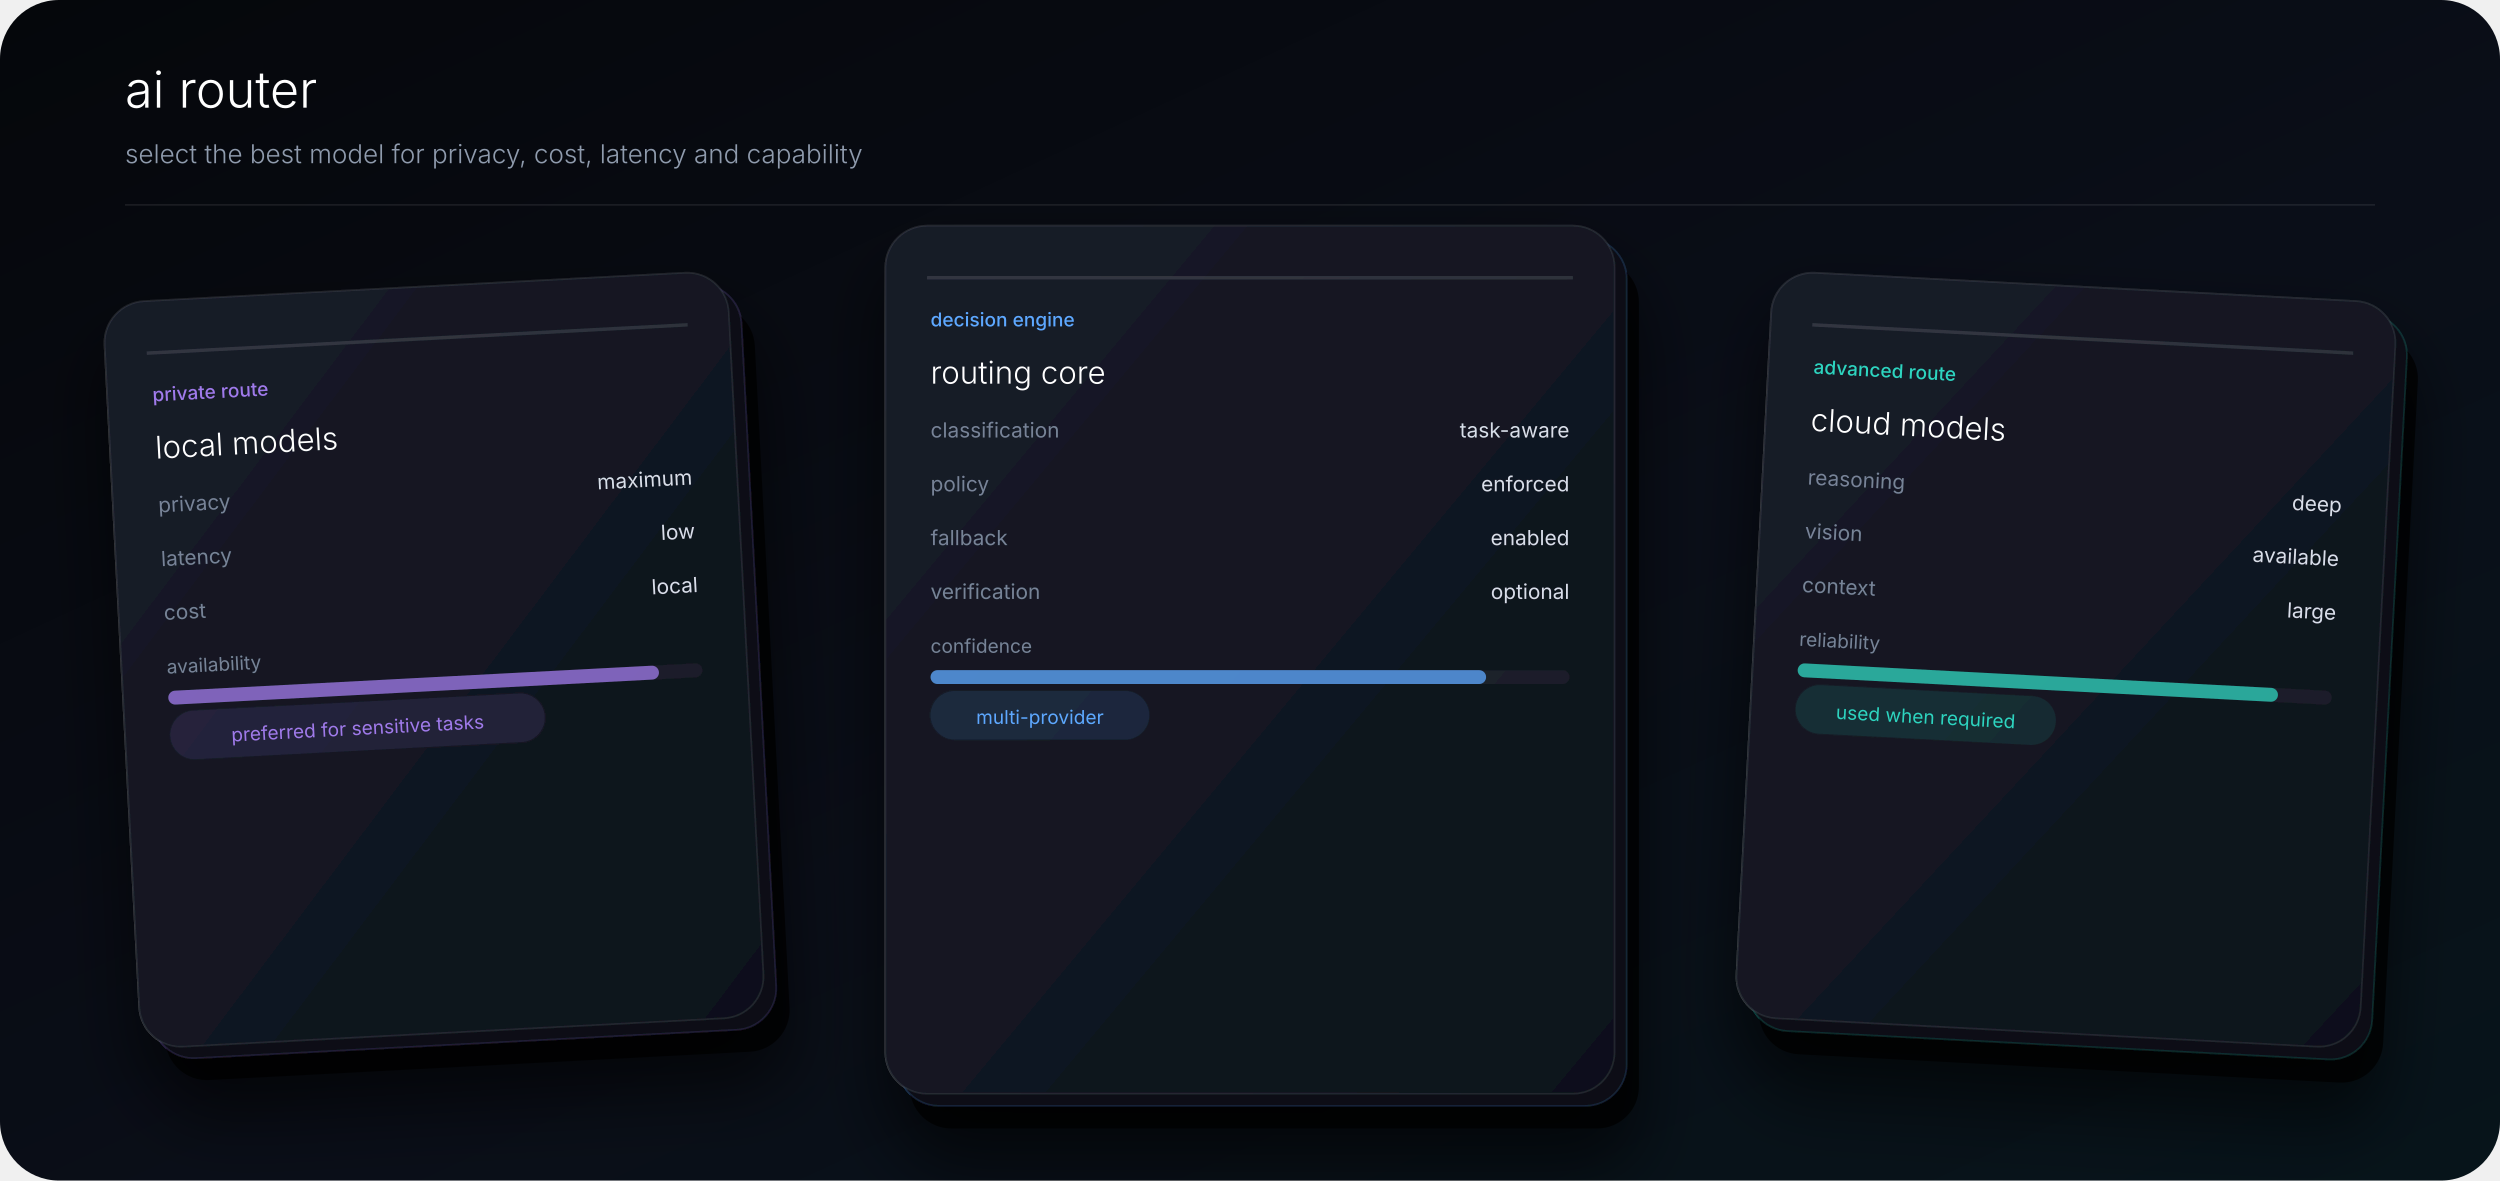
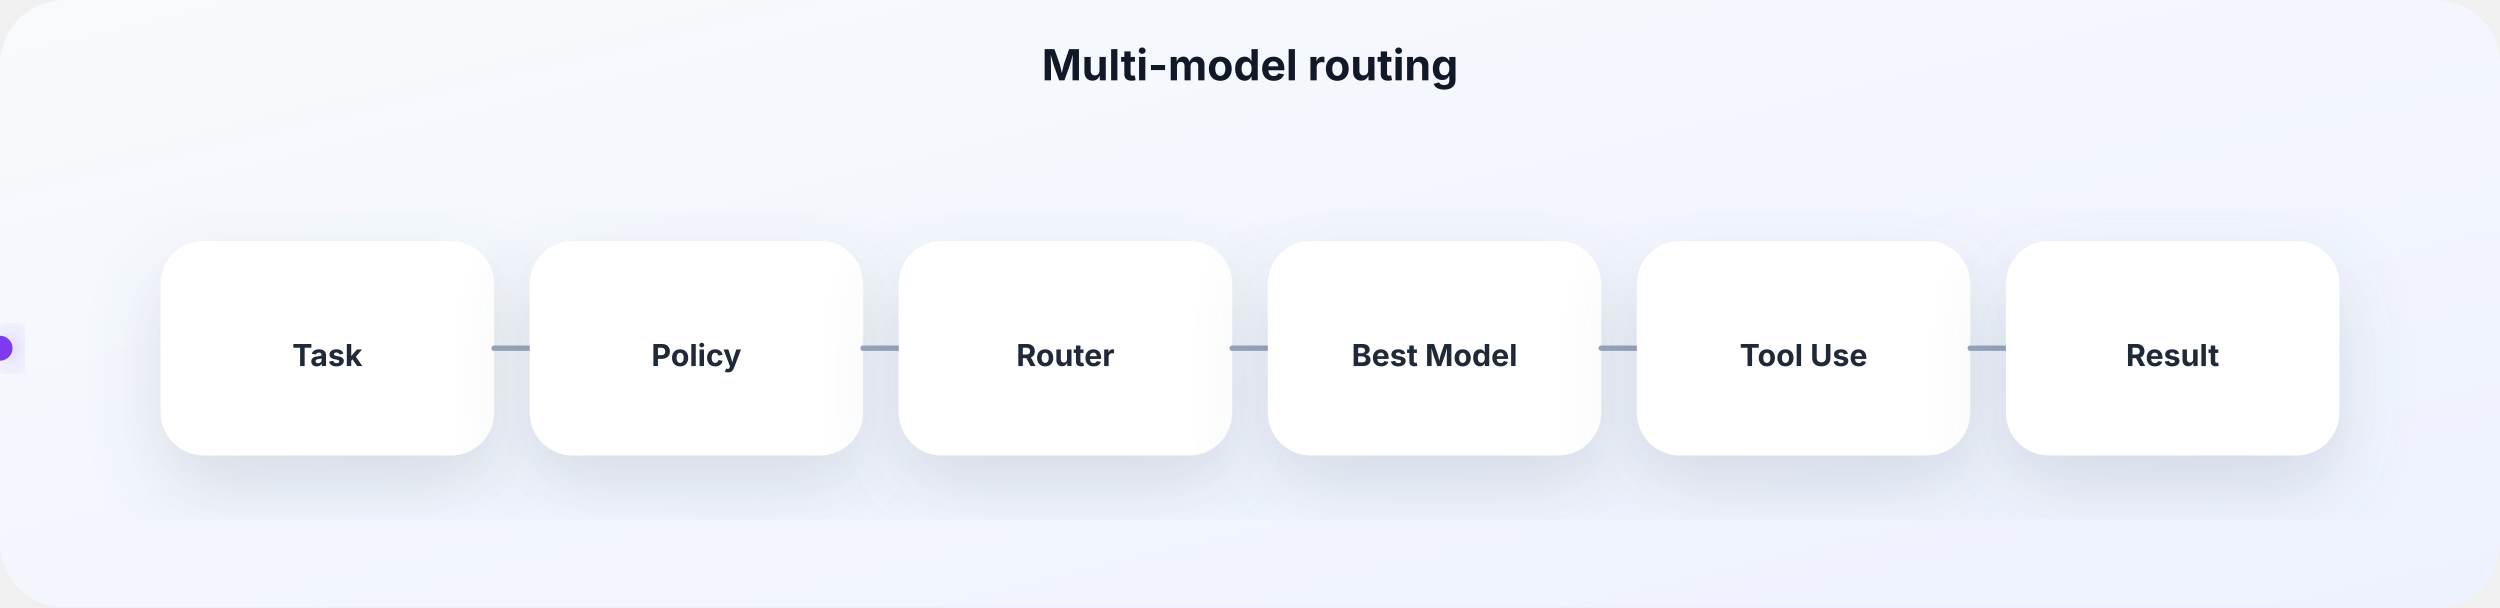
- <svg xmlns="http://www.w3.org/2000/svg" width="1440" height="680" viewBox="0 0 1440 680">
+ <svg xmlns="http://www.w3.org/2000/svg" width="1400" height="340" viewBox="0 0 1400 340">
  <defs>
    <linearGradient id="bg" x1="0" y1="0" x2="1" y2="1">
-       <stop offset="0" stop-color="#05070b" />
-       <stop offset=".55" stop-color="#0a0e18" />
-       <stop offset="1" stop-color="#07141a" />
+       <stop offset="0" stop-color="#F8FAFC" />
+       <stop offset="1" stop-color="#EEF2FF" />
    </linearGradient>
-     <linearGradient id="surface" x1="0" y1="0" x2="1" y2="1">
-       <stop offset="0" stop-color="#171c28" />
-       <stop offset="1" stop-color="#0d111a" />
+     <linearGradient id="accent" x1="0" y1="0" x2="1" y2="1">
+       <stop offset="0" stop-color="#7C3AED" />
+       <stop offset="0.5" stop-color="#3B82F6" />
+       <stop offset="1" stop-color="#06B6D4" />
    </linearGradient>
-     <linearGradient id="surface2" x1="0" y1="0" x2="1" y2="1">
-       <stop offset="0" stop-color="#202736" />
-       <stop offset="1" stop-color="#111722" />
-     </linearGradient>
-     <linearGradient id="brand" x1="0" y1="0" x2="1" y2="1">
-       <stop offset="0" stop-color="#9f7aea" />
-       <stop offset=".5" stop-color="#5da8ff" />
-       <stop offset="1" stop-color="#2dd4bf" />
-     </linearGradient>
-     <linearGradient id="metal" x1="0" y1="0" x2="1" y2="1">
-       <stop offset="0" stop-color="#f8fafc" />
-       <stop offset=".25" stop-color="#64748b" />
-       <stop offset=".52" stop-color="#ffffff" />
-       <stop offset=".78" stop-color="#334155" />
-       <stop offset="1" stop-color="#cbd5e1" />
-     </linearGradient>
-     <radialGradient id="orb">
-       <stop offset="0" stop-color="#7c3aed" stop-opacity=".28" />
-       <stop offset=".55" stop-color="#38bdf8" stop-opacity=".10" />
-       <stop offset="1" stop-color="#05070b" stop-opacity="0" />
-     </radialGradient>
-     <filter id="shadow" x="-80%" y="-80%" width="260%" height="260%">
-       <feDropShadow dx="0" dy="24" stdDeviation="20" flood-color="#000000" flood-opacity=".62" />
+     <filter id="shadow" x="-30%" y="-30%" width="160%" height="160%">
+       <feDropShadow dx="0" dy="18" stdDeviation="20" flood-color="#64748B" flood-opacity=".20" />
    </filter>
-     <filter id="smallShadow" x="-50%" y="-50%" width="200%" height="200%">
-       <feDropShadow dx="0" dy="12" stdDeviation="10" flood-color="#000000" flood-opacity=".48" />
-     </filter>
-     <filter id="glow" x="-100%" y="-100%" width="300%" height="300%">
-       <feGaussianBlur stdDeviation="7" result="blur" />
+     <filter id="glow" x="-50%" y="-50%" width="200%" height="200%">
+       <feGaussianBlur stdDeviation="8" result="b" />
      <feMerge>
-         <feMergeNode in="blur" />
+         <feMergeNode in="b" />
        <feMergeNode in="SourceGraphic" />
      </feMerge>
    </filter>
  </defs>
-   <rect width="1440" height="680" rx="34" fill="url(#bg)" />
-   <text x="72" y="62" font-family="Inter,Arial,sans-serif" font-size="29" font-weight="350" fill="#ffffff">ai router</text>
-   <text x="72" y="94" font-family="Inter,Arial,sans-serif" font-size="15" font-weight="300" fill="#8f9bad">select the best model for privacy, cost, latency and capability</text>
-   <line x1="72" y1="118" x2="1368" y2="118" stroke="#ffffff" stroke-opacity=".08" />
-   <g transform="translate(70 165) rotate(-3 180.0 215.0)" filter="url(#shadow)">
-     <rect x="14" y="20" width="360" height="430" rx="24" fill="#020305" opacity=".78" />
-     <rect x="7.0" y="7.0" width="360" height="430" rx="24" fill="#0b0f17" stroke="#9f7aea" stroke-opacity=".16" />
-     <rect width="360" height="430" rx="24" fill="url(#surface)" stroke="#ffffff" stroke-opacity=".09" />
-     <path d="M24 30 H336" stroke="#ffffff" stroke-opacity=".12" stroke-width="2" />
-     <text x="26" y="58" font-family="Inter,Arial,sans-serif" font-size="11" font-weight="500" fill="#9f7aea">private route</text>
-     <text x="26" y="91" font-family="Inter,Arial,sans-serif" font-size="18" font-weight="350" fill="#ffffff">local models</text>
-     <text x="26" y="122" font-family="Inter,Arial,sans-serif" font-size="12" fill="#778397">privacy</text>
-     <text x="334" y="122" text-anchor="end" font-family="Inter,Arial,sans-serif" font-size="12" fill="#d8dee9">maximum</text>
-     <text x="26" y="153" font-family="Inter,Arial,sans-serif" font-size="12" fill="#778397">latency</text>
-     <text x="334" y="153" text-anchor="end" font-family="Inter,Arial,sans-serif" font-size="12" fill="#d8dee9">low</text>
-     <text x="26" y="184" font-family="Inter,Arial,sans-serif" font-size="12" fill="#778397">cost</text>
-     <text x="334" y="184" text-anchor="end" font-family="Inter,Arial,sans-serif" font-size="12" fill="#d8dee9">local</text>
-     <text x="26" y="215" font-family="Inter,Arial,sans-serif" font-size="11" fill="#778397">availability</text>
-     <rect x="26" y="225" width="308" height="8" rx="4" fill="#ffffff" opacity=".05" />
-     <rect x="26" y="225" width="283" height="8" rx="4" fill="#9f7aea" opacity=".75" />
-     <rect x="26" y="237" width="216" height="28" rx="14" fill="#9f7aea" opacity=".12" stroke="#9f7aea" stroke-opacity=".18" />
-     <text x="134.0" y="256" text-anchor="middle" font-family="Inter,Arial,sans-serif" font-size="11" fill="#9f7aea">preferred for sensitive tasks</text>
+   <rect width="1400" height="340" rx="36" fill="url(#bg)" />
+   <text x="700" y="45" text-anchor="middle" font-family="Inter,Arial,sans-serif" font-size="24" font-weight="700" fill="#111827">Multi-model routing</text>
+   <g filter="url(#shadow)">
+     <rect x="90.0" y="135" width="186.667" height="120" rx="24" fill="#FFFFFF" />
  </g>
-   <g transform="translate(510 130) rotate(0 210.0 250.0)" filter="url(#shadow)">
-     <rect x="14" y="20" width="420" height="500" rx="24" fill="#020305" opacity=".78" />
-     <rect x="7.0" y="7.0" width="420" height="500" rx="24" fill="#0b0f17" stroke="#5da8ff" stroke-opacity=".16" />
-     <rect width="420" height="500" rx="24" fill="url(#surface)" stroke="#ffffff" stroke-opacity=".09" />
-     <path d="M24 30 H396" stroke="#ffffff" stroke-opacity=".12" stroke-width="2" />
-     <text x="26" y="58" font-family="Inter,Arial,sans-serif" font-size="11" font-weight="500" fill="#5da8ff">decision engine</text>
-     <text x="26" y="91" font-family="Inter,Arial,sans-serif" font-size="18" font-weight="350" fill="#ffffff">routing core</text>
-     <text x="26" y="122" font-family="Inter,Arial,sans-serif" font-size="12" fill="#778397">classification</text>
-     <text x="394" y="122" text-anchor="end" font-family="Inter,Arial,sans-serif" font-size="12" fill="#d8dee9">task-aware</text>
-     <text x="26" y="153" font-family="Inter,Arial,sans-serif" font-size="12" fill="#778397">policy</text>
-     <text x="394" y="153" text-anchor="end" font-family="Inter,Arial,sans-serif" font-size="12" fill="#d8dee9">enforced</text>
-     <text x="26" y="184" font-family="Inter,Arial,sans-serif" font-size="12" fill="#778397">fallback</text>
-     <text x="394" y="184" text-anchor="end" font-family="Inter,Arial,sans-serif" font-size="12" fill="#d8dee9">enabled</text>
-     <text x="26" y="215" font-family="Inter,Arial,sans-serif" font-size="12" fill="#778397">verification</text>
-     <text x="394" y="215" text-anchor="end" font-family="Inter,Arial,sans-serif" font-size="12" fill="#d8dee9">optional</text>
-     <text x="26" y="246" font-family="Inter,Arial,sans-serif" font-size="11" fill="#778397">confidence</text>
-     <rect x="26" y="256" width="368" height="8" rx="4" fill="#ffffff" opacity=".05" />
-     <rect x="26" y="256" width="320" height="8" rx="4" fill="#5da8ff" opacity=".75" />
-     <rect x="26" y="268" width="126" height="28" rx="14" fill="#5da8ff" opacity=".12" stroke="#5da8ff" stroke-opacity=".18" />
-     <text x="89.0" y="287" text-anchor="middle" font-family="Inter,Arial,sans-serif" font-size="11" fill="#5da8ff">multi-provider</text>
+   <text x="183.333" y="205" text-anchor="middle" font-family="Inter,Arial,sans-serif" font-size="17" font-weight="700" fill="#1F2937">Task</text>
+   <path d="M276.667 195 H296.667" stroke="#94A3B8" stroke-width="3" stroke-linecap="round" />
+   <g filter="url(#shadow)">
+     <rect x="296.667" y="135" width="186.667" height="120" rx="24" fill="#FFFFFF" />
  </g>
-   <g transform="translate(1010 165) rotate(3 180.0 215.0)" filter="url(#shadow)">
-     <rect x="14" y="20" width="360" height="430" rx="24" fill="#020305" opacity=".78" />
-     <rect x="7.0" y="7.0" width="360" height="430" rx="24" fill="#0b0f17" stroke="#2dd4bf" stroke-opacity=".16" />
-     <rect width="360" height="430" rx="24" fill="url(#surface)" stroke="#ffffff" stroke-opacity=".09" />
-     <path d="M24 30 H336" stroke="#ffffff" stroke-opacity=".12" stroke-width="2" />
-     <text x="26" y="58" font-family="Inter,Arial,sans-serif" font-size="11" font-weight="500" fill="#2dd4bf">advanced route</text>
-     <text x="26" y="91" font-family="Inter,Arial,sans-serif" font-size="18" font-weight="350" fill="#ffffff">cloud models</text>
-     <text x="26" y="122" font-family="Inter,Arial,sans-serif" font-size="12" fill="#778397">reasoning</text>
-     <text x="334" y="122" text-anchor="end" font-family="Inter,Arial,sans-serif" font-size="12" fill="#d8dee9">deep</text>
-     <text x="26" y="153" font-family="Inter,Arial,sans-serif" font-size="12" fill="#778397">vision</text>
-     <text x="334" y="153" text-anchor="end" font-family="Inter,Arial,sans-serif" font-size="12" fill="#d8dee9">available</text>
-     <text x="26" y="184" font-family="Inter,Arial,sans-serif" font-size="12" fill="#778397">context</text>
-     <text x="334" y="184" text-anchor="end" font-family="Inter,Arial,sans-serif" font-size="12" fill="#d8dee9">large</text>
-     <text x="26" y="215" font-family="Inter,Arial,sans-serif" font-size="11" fill="#778397">reliability</text>
-     <rect x="26" y="225" width="308" height="8" rx="4" fill="#ffffff" opacity=".05" />
-     <rect x="26" y="225" width="277" height="8" rx="4" fill="#2dd4bf" opacity=".75" />
-     <rect x="26" y="237" width="150" height="28" rx="14" fill="#2dd4bf" opacity=".12" stroke="#2dd4bf" stroke-opacity=".18" />
-     <text x="101.0" y="256" text-anchor="middle" font-family="Inter,Arial,sans-serif" font-size="11" fill="#2dd4bf">used when required</text>
+   <text x="390" y="205" text-anchor="middle" font-family="Inter,Arial,sans-serif" font-size="17" font-weight="700" fill="#1F2937">Policy</text>
+   <path d="M483.333 195 H503.333" stroke="#94A3B8" stroke-width="3" stroke-linecap="round" />
+   <g filter="url(#shadow)">
+     <rect x="503.333" y="135" width="186.667" height="120" rx="24" fill="#FFFFFF" />
  </g>
+   <text x="596.667" y="205" text-anchor="middle" font-family="Inter,Arial,sans-serif" font-size="17" font-weight="700" fill="#1F2937">Router</text>
+   <path d="M690.0 195 H710.0" stroke="#94A3B8" stroke-width="3" stroke-linecap="round" />
+   <g filter="url(#shadow)">
+     <rect x="710.0" y="135" width="186.667" height="120" rx="24" fill="#FFFFFF" />
+   </g>
+   <text x="803.333" y="205" text-anchor="middle" font-family="Inter,Arial,sans-serif" font-size="17" font-weight="700" fill="#1F2937">Best Model</text>
+   <path d="M896.667 195 H916.667" stroke="#94A3B8" stroke-width="3" stroke-linecap="round" />
+   <g filter="url(#shadow)">
+     <rect x="916.667" y="135" width="186.667" height="120" rx="24" fill="#FFFFFF" />
+   </g>
+   <text x="1010.0" y="205" text-anchor="middle" font-family="Inter,Arial,sans-serif" font-size="17" font-weight="700" fill="#1F2937">Tool Use</text>
+   <path d="M1103.333 195 H1123.333" stroke="#94A3B8" stroke-width="3" stroke-linecap="round" />
+   <g filter="url(#shadow)">
+     <rect x="1123.333" y="135" width="186.667" height="120" rx="24" fill="#FFFFFF" />
+   </g>
+   <text x="1216.667" y="205" text-anchor="middle" font-family="Inter,Arial,sans-serif" font-size="17" font-weight="700" fill="#1F2937">Result</text>
+   <circle cy="195" r="7" fill="#7C3AED" filter="url(#glow)">
+     <animate attributeName="cx" values="183.333;1216.667" dur="4s" repeatCount="indefinite" />
+   </circle>
</svg>
